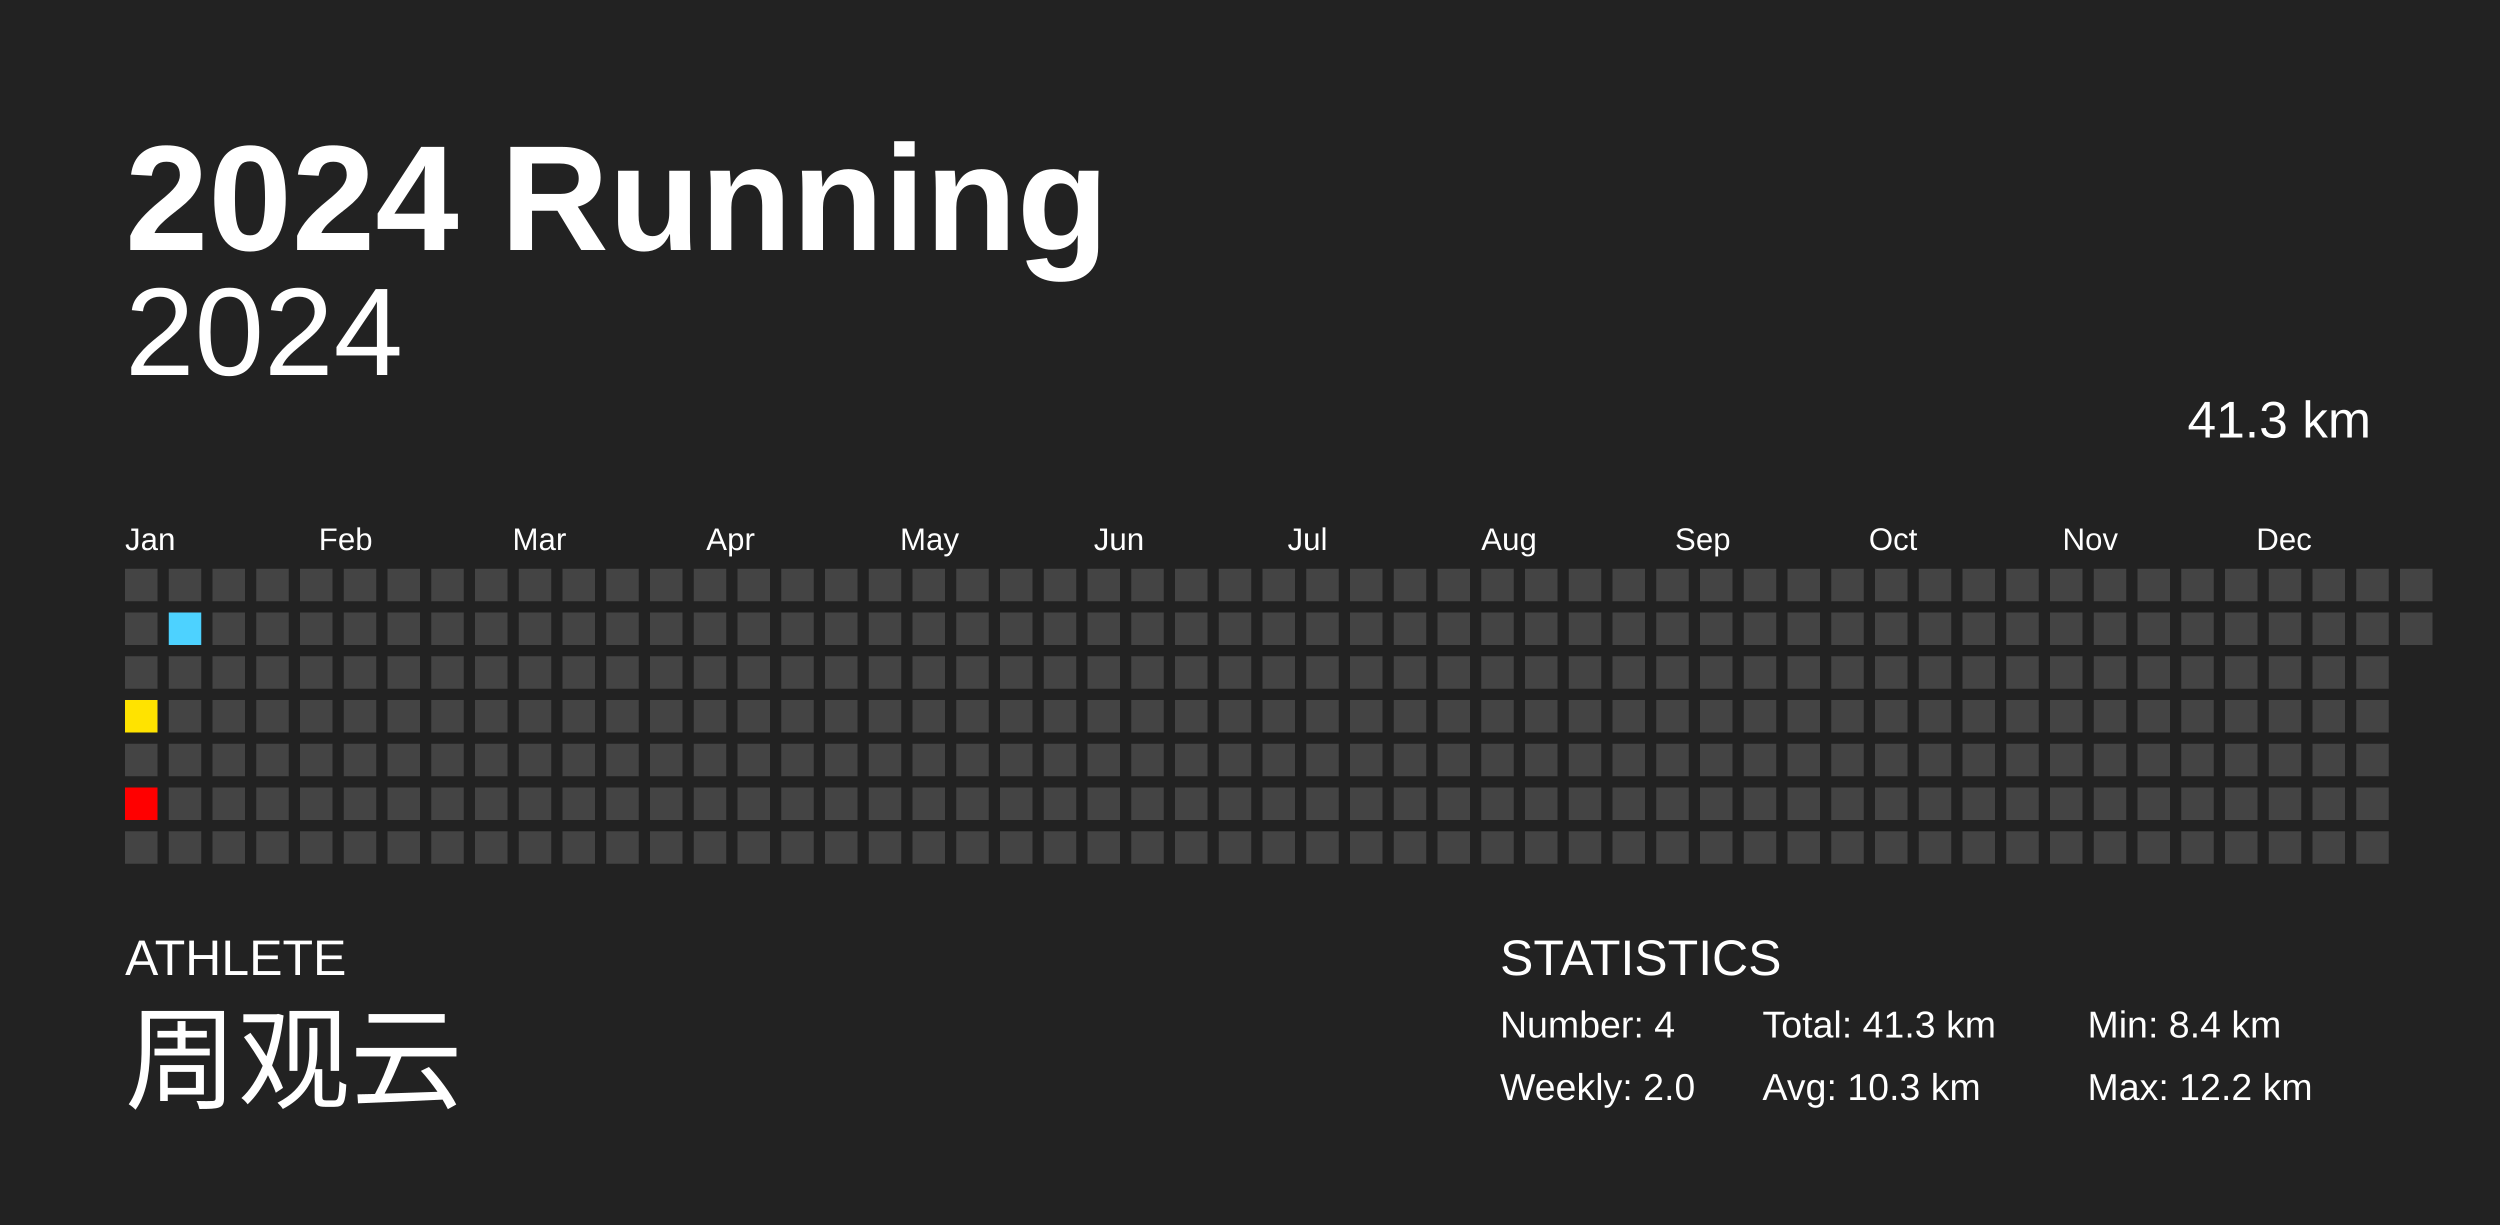
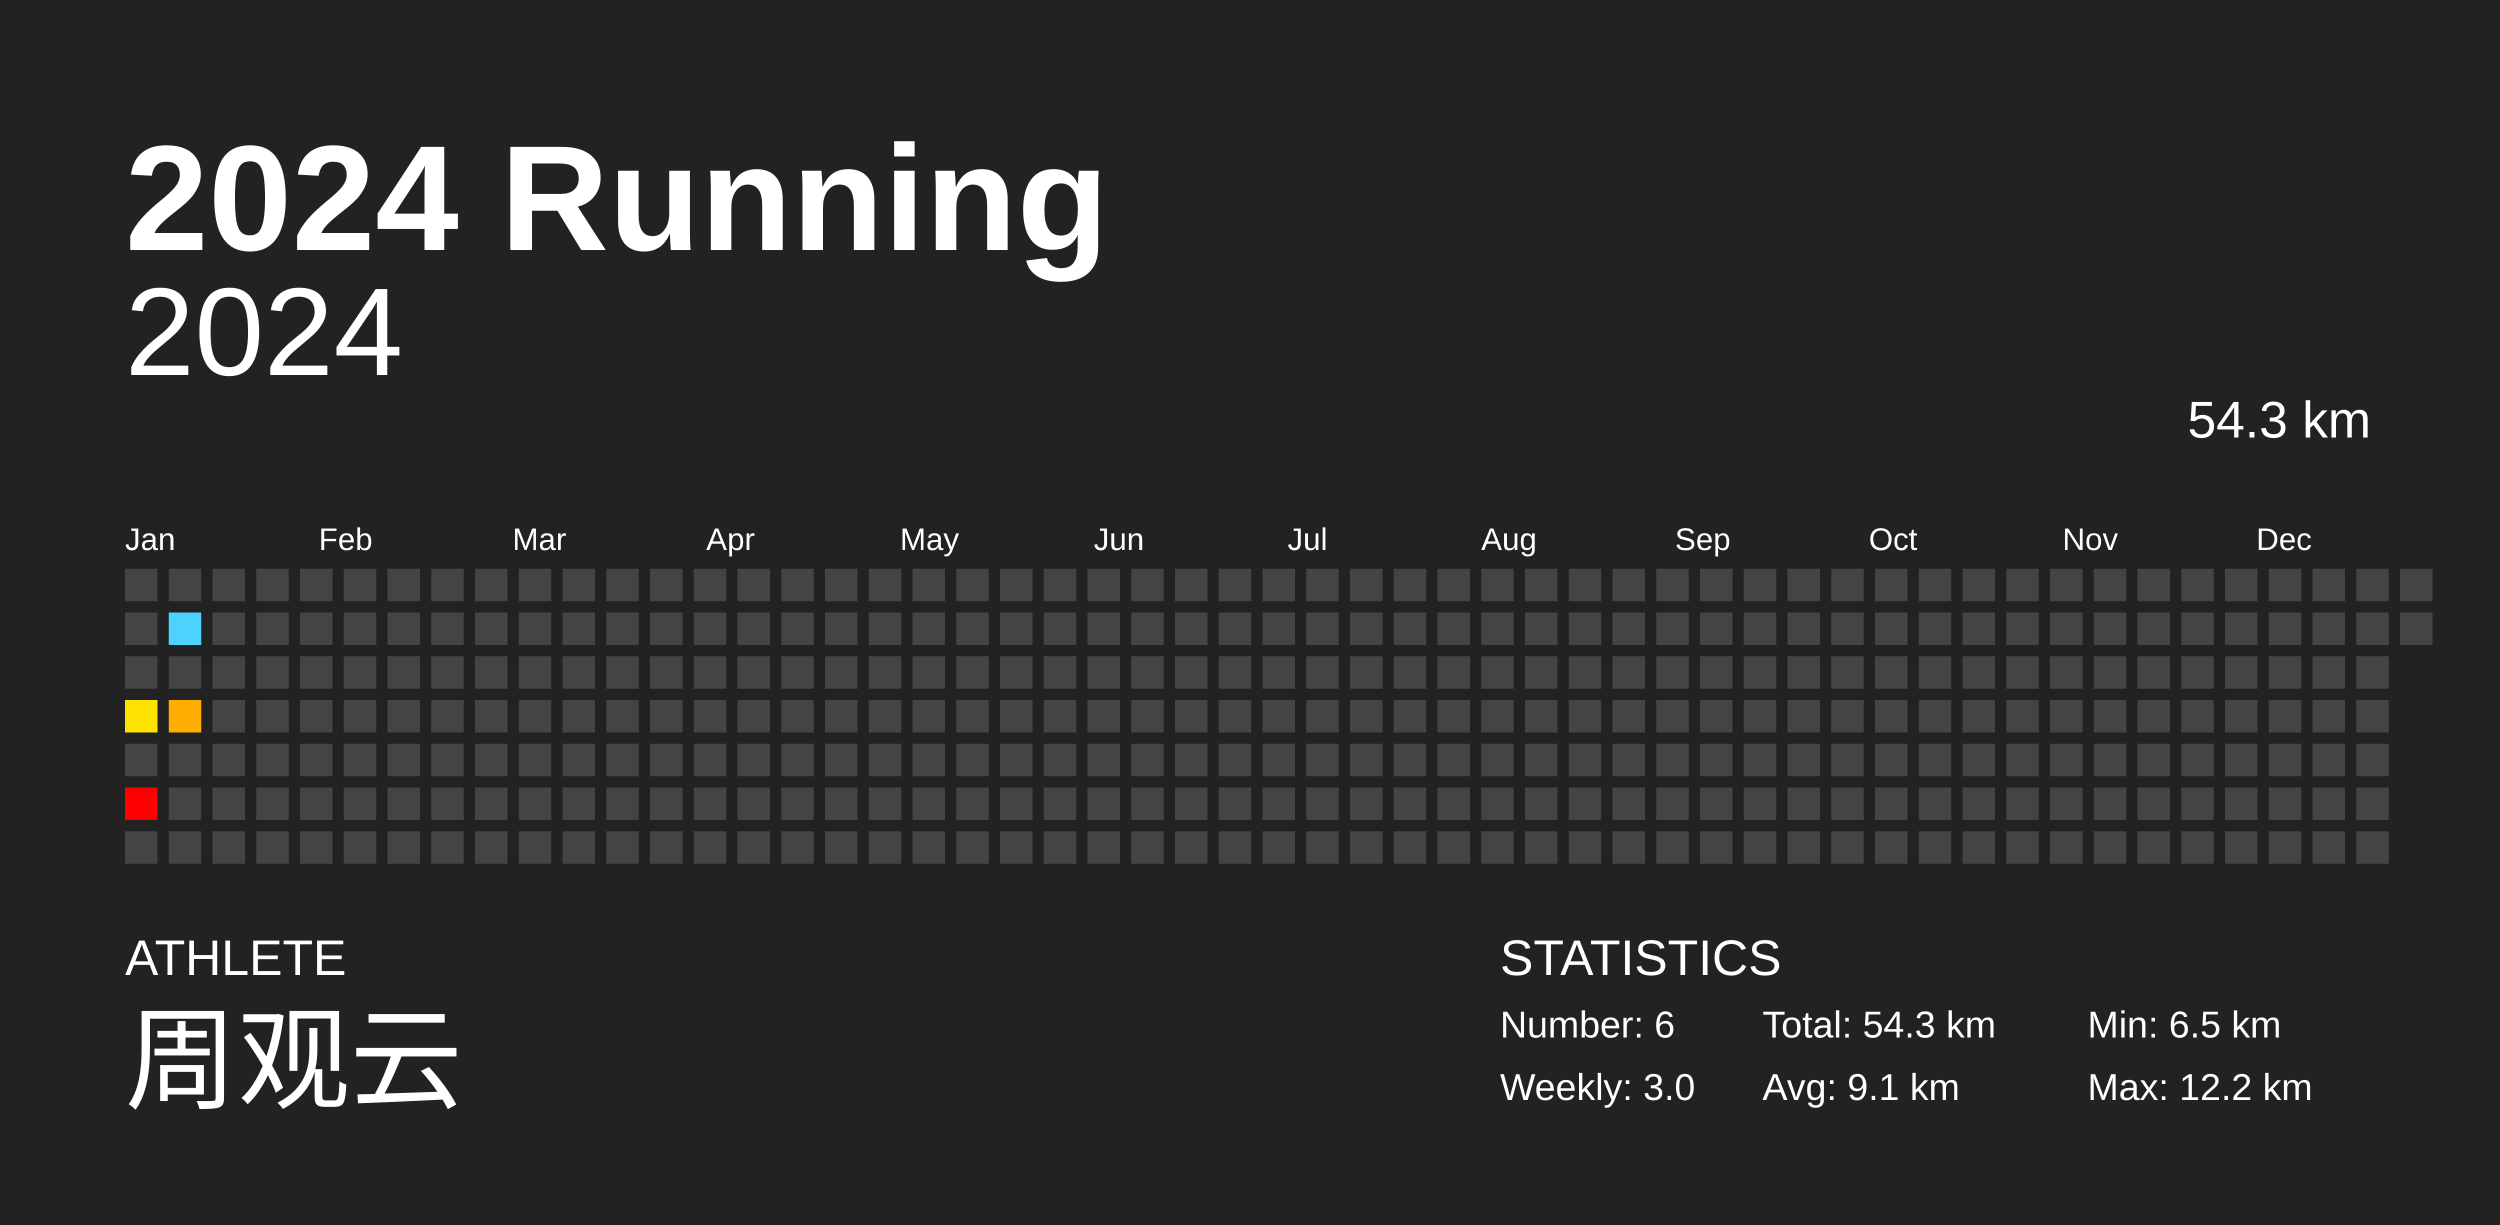
<svg xmlns="http://www.w3.org/2000/svg" baseProfile="full" height="98mm" version="1.1" viewBox="0,0,200,98" width="200mm">
  <defs />
  <rect fill="#222222" height="98" width="200" x="0" y="0" />
  <text fill="#FFFFFF" style="font-size:12px; font-family:Arial; font-weight:bold;" x="10" y="20">2024 Running</text>
  <text fill="#FFFFFF" style="font-size:4px; font-family:Arial" x="10" y="78">ATHLETE</text>
  <text fill="#FFFFFF" style="font-size:9px; font-family:Arial" x="10" y="88">周观云</text>
  <text fill="#FFFFFF" style="font-size:4px; font-family:Arial" x="120" y="78">STATISTICS</text>
-   <text fill="#FFFFFF" style="font-size:3px; font-family:Arial" x="120" y="83">Number: 4</text>
-   <text fill="#FFFFFF" style="font-size:3px; font-family:Arial" x="120" y="88">Weekly: 2.0</text>
-   <text fill="#FFFFFF" style="font-size:3px; font-family:Arial" x="141" y="83">Total: 41.3 km</text>
-   <text fill="#FFFFFF" style="font-size:3px; font-family:Arial" x="141" y="88">Avg: 10.3 km</text>
-   <text fill="#FFFFFF" style="font-size:3px; font-family:Arial" x="167" y="83">Min: 8.4 km</text>
+   <text fill="#FFFFFF" style="font-size:3px; font-family:Arial" x="120" y="83">Number: 6</text>
+   <text fill="#FFFFFF" style="font-size:3px; font-family:Arial" x="120" y="88">Weekly: 3.0</text>
+   <text fill="#FFFFFF" style="font-size:3px; font-family:Arial" x="141" y="83">Total: 54.3 km</text>
+   <text fill="#FFFFFF" style="font-size:3px; font-family:Arial" x="141" y="88">Avg: 9.1 km</text>
+   <text fill="#FFFFFF" style="font-size:3px; font-family:Arial" x="167" y="83">Min: 6.5 km</text>
  <text fill="#FFFFFF" style="font-size:3px; font-family:Arial" x="167" y="88">Max: 12.2 km</text>
  <text alignment-baseline="hanging" fill="#FFFFFF" style="font-size:10.0px; font-family:Arial;" x="10" y="30">2024</text>
-   <text alignment-baseline="hanging" fill="#FFFFFF" style="font-size:4.125px; font-family:Arial;" x="175" y="35">41.3 km</text>
+   <text alignment-baseline="hanging" fill="#FFFFFF" style="font-size:4.125px; font-family:Arial;" x="175" y="35">54.3 km</text>
  <text fill="#FFFFFF" style="font-size:2.5px; font-family:Arial" x="10.0" y="44">Jan</text>
  <text fill="#FFFFFF" style="font-size:2.5px; font-family:Arial" x="25.5" y="44">Feb</text>
  <text fill="#FFFFFF" style="font-size:2.5px; font-family:Arial" x="41.0" y="44">Mar</text>
  <text fill="#FFFFFF" style="font-size:2.5px; font-family:Arial" x="56.5" y="44">Apr</text>
  <text fill="#FFFFFF" style="font-size:2.5px; font-family:Arial" x="72.0" y="44">May</text>
  <text fill="#FFFFFF" style="font-size:2.5px; font-family:Arial" x="87.5" y="44">Jun</text>
  <text fill="#FFFFFF" style="font-size:2.5px; font-family:Arial" x="103.0" y="44">Jul</text>
  <text fill="#FFFFFF" style="font-size:2.5px; font-family:Arial" x="118.5" y="44">Aug</text>
  <text fill="#FFFFFF" style="font-size:2.5px; font-family:Arial" x="134.0" y="44">Sep</text>
  <text fill="#FFFFFF" style="font-size:2.5px; font-family:Arial" x="149.5" y="44">Oct</text>
  <text fill="#FFFFFF" style="font-size:2.5px; font-family:Arial" x="165.0" y="44">Nov</text>
  <text fill="#FFFFFF" style="font-size:2.5px; font-family:Arial" x="180.5" y="44">Dec</text>
  <rect fill="#444444" height="2.6" width="2.6" x="10.0" y="45.5" />
  <rect fill="#444444" height="2.6" width="2.6" x="10.0" y="49.0" />
  <rect fill="#444444" height="2.6" width="2.6" x="10.0" y="52.5" />
  <rect fill="#ffe300" height="2.6" width="2.6" x="10.0" y="56.0" />
  <rect fill="#444444" height="2.6" width="2.6" x="10.0" y="59.5" />
  <rect fill="red" height="2.6" width="2.6" x="10.0" y="63.0" />
  <rect fill="#444444" height="2.6" width="2.6" x="10.0" y="66.5" />
  <rect fill="#444444" height="2.6" width="2.6" x="13.5" y="45.5" />
  <rect fill="#4dd2ff" height="2.6" width="2.6" x="13.5" y="49.0" />
  <rect fill="#444444" height="2.6" width="2.6" x="13.5" y="52.5" />
-   <rect fill="#444444" height="2.6" width="2.6" x="13.5" y="56.0" />
+   <rect fill="#ffad00" height="2.6" width="2.6" x="13.5" y="56.0" />
  <rect fill="#444444" height="2.6" width="2.6" x="13.5" y="59.5" />
  <rect fill="#444444" height="2.6" width="2.6" x="13.5" y="63.0" />
  <rect fill="#444444" height="2.6" width="2.6" x="13.5" y="66.5" />
  <rect fill="#444444" height="2.6" width="2.6" x="17.0" y="45.5" />
  <rect fill="#444444" height="2.6" width="2.6" x="17.0" y="49.0" />
  <rect fill="#444444" height="2.6" width="2.6" x="17.0" y="52.5" />
  <rect fill="#444444" height="2.6" width="2.6" x="17.0" y="56.0" />
  <rect fill="#444444" height="2.6" width="2.6" x="17.0" y="59.5" />
  <rect fill="#444444" height="2.6" width="2.6" x="17.0" y="63.0" />
  <rect fill="#444444" height="2.6" width="2.6" x="17.0" y="66.5" />
  <rect fill="#444444" height="2.6" width="2.6" x="20.5" y="45.5" />
  <rect fill="#444444" height="2.6" width="2.6" x="20.5" y="49.0" />
  <rect fill="#444444" height="2.6" width="2.6" x="20.5" y="52.5" />
  <rect fill="#444444" height="2.6" width="2.6" x="20.5" y="56.0" />
  <rect fill="#444444" height="2.6" width="2.6" x="20.5" y="59.5" />
  <rect fill="#444444" height="2.6" width="2.6" x="20.5" y="63.0" />
  <rect fill="#444444" height="2.6" width="2.6" x="20.5" y="66.5" />
  <rect fill="#444444" height="2.6" width="2.6" x="24.0" y="45.5" />
  <rect fill="#444444" height="2.6" width="2.6" x="24.0" y="49.0" />
  <rect fill="#444444" height="2.6" width="2.6" x="24.0" y="52.5" />
  <rect fill="#444444" height="2.6" width="2.6" x="24.0" y="56.0" />
  <rect fill="#444444" height="2.6" width="2.6" x="24.0" y="59.5" />
  <rect fill="#444444" height="2.6" width="2.6" x="24.0" y="63.0" />
  <rect fill="#444444" height="2.6" width="2.6" x="24.0" y="66.5" />
  <rect fill="#444444" height="2.6" width="2.6" x="27.5" y="45.5" />
  <rect fill="#444444" height="2.6" width="2.6" x="27.5" y="49.0" />
  <rect fill="#444444" height="2.6" width="2.6" x="27.5" y="52.5" />
  <rect fill="#444444" height="2.6" width="2.6" x="27.5" y="56.0" />
  <rect fill="#444444" height="2.6" width="2.6" x="27.5" y="59.5" />
  <rect fill="#444444" height="2.6" width="2.6" x="27.5" y="63.0" />
  <rect fill="#444444" height="2.6" width="2.6" x="27.5" y="66.5" />
  <rect fill="#444444" height="2.6" width="2.6" x="31.0" y="45.5" />
  <rect fill="#444444" height="2.6" width="2.6" x="31.0" y="49.0" />
  <rect fill="#444444" height="2.6" width="2.6" x="31.0" y="52.5" />
  <rect fill="#444444" height="2.6" width="2.6" x="31.0" y="56.0" />
  <rect fill="#444444" height="2.6" width="2.6" x="31.0" y="59.5" />
  <rect fill="#444444" height="2.6" width="2.6" x="31.0" y="63.0" />
  <rect fill="#444444" height="2.6" width="2.6" x="31.0" y="66.5" />
  <rect fill="#444444" height="2.6" width="2.6" x="34.5" y="45.5" />
  <rect fill="#444444" height="2.6" width="2.6" x="34.5" y="49.0" />
  <rect fill="#444444" height="2.6" width="2.6" x="34.5" y="52.5" />
  <rect fill="#444444" height="2.6" width="2.6" x="34.5" y="56.0" />
  <rect fill="#444444" height="2.6" width="2.6" x="34.5" y="59.5" />
  <rect fill="#444444" height="2.6" width="2.6" x="34.5" y="63.0" />
  <rect fill="#444444" height="2.6" width="2.6" x="34.5" y="66.5" />
  <rect fill="#444444" height="2.6" width="2.6" x="38.0" y="45.5" />
  <rect fill="#444444" height="2.6" width="2.6" x="38.0" y="49.0" />
  <rect fill="#444444" height="2.6" width="2.6" x="38.0" y="52.5" />
  <rect fill="#444444" height="2.6" width="2.6" x="38.0" y="56.0" />
  <rect fill="#444444" height="2.6" width="2.6" x="38.0" y="59.5" />
  <rect fill="#444444" height="2.6" width="2.6" x="38.0" y="63.0" />
  <rect fill="#444444" height="2.6" width="2.6" x="38.0" y="66.5" />
  <rect fill="#444444" height="2.6" width="2.6" x="41.5" y="45.5" />
  <rect fill="#444444" height="2.6" width="2.6" x="41.5" y="49.0" />
  <rect fill="#444444" height="2.6" width="2.6" x="41.5" y="52.5" />
  <rect fill="#444444" height="2.6" width="2.6" x="41.5" y="56.0" />
  <rect fill="#444444" height="2.6" width="2.6" x="41.5" y="59.5" />
  <rect fill="#444444" height="2.6" width="2.6" x="41.5" y="63.0" />
  <rect fill="#444444" height="2.6" width="2.6" x="41.5" y="66.5" />
  <rect fill="#444444" height="2.6" width="2.6" x="45.0" y="45.5" />
  <rect fill="#444444" height="2.6" width="2.6" x="45.0" y="49.0" />
  <rect fill="#444444" height="2.6" width="2.6" x="45.0" y="52.5" />
  <rect fill="#444444" height="2.6" width="2.6" x="45.0" y="56.0" />
  <rect fill="#444444" height="2.6" width="2.6" x="45.0" y="59.5" />
  <rect fill="#444444" height="2.6" width="2.6" x="45.0" y="63.0" />
  <rect fill="#444444" height="2.6" width="2.6" x="45.0" y="66.5" />
  <rect fill="#444444" height="2.6" width="2.6" x="48.5" y="45.5" />
  <rect fill="#444444" height="2.6" width="2.6" x="48.5" y="49.0" />
  <rect fill="#444444" height="2.6" width="2.6" x="48.5" y="52.5" />
  <rect fill="#444444" height="2.6" width="2.6" x="48.5" y="56.0" />
  <rect fill="#444444" height="2.6" width="2.6" x="48.5" y="59.5" />
  <rect fill="#444444" height="2.6" width="2.6" x="48.5" y="63.0" />
  <rect fill="#444444" height="2.6" width="2.6" x="48.5" y="66.5" />
  <rect fill="#444444" height="2.6" width="2.6" x="52.0" y="45.5" />
  <rect fill="#444444" height="2.6" width="2.6" x="52.0" y="49.0" />
  <rect fill="#444444" height="2.6" width="2.6" x="52.0" y="52.5" />
  <rect fill="#444444" height="2.6" width="2.6" x="52.0" y="56.0" />
  <rect fill="#444444" height="2.6" width="2.6" x="52.0" y="59.5" />
  <rect fill="#444444" height="2.6" width="2.6" x="52.0" y="63.0" />
  <rect fill="#444444" height="2.6" width="2.6" x="52.0" y="66.5" />
  <rect fill="#444444" height="2.6" width="2.6" x="55.5" y="45.5" />
  <rect fill="#444444" height="2.6" width="2.6" x="55.5" y="49.0" />
  <rect fill="#444444" height="2.6" width="2.6" x="55.5" y="52.5" />
  <rect fill="#444444" height="2.6" width="2.6" x="55.5" y="56.0" />
  <rect fill="#444444" height="2.6" width="2.6" x="55.5" y="59.5" />
  <rect fill="#444444" height="2.6" width="2.6" x="55.5" y="63.0" />
  <rect fill="#444444" height="2.6" width="2.6" x="55.5" y="66.5" />
  <rect fill="#444444" height="2.6" width="2.6" x="59.0" y="45.5" />
  <rect fill="#444444" height="2.6" width="2.6" x="59.0" y="49.0" />
  <rect fill="#444444" height="2.6" width="2.6" x="59.0" y="52.5" />
  <rect fill="#444444" height="2.6" width="2.6" x="59.0" y="56.0" />
  <rect fill="#444444" height="2.6" width="2.6" x="59.0" y="59.5" />
  <rect fill="#444444" height="2.6" width="2.6" x="59.0" y="63.0" />
  <rect fill="#444444" height="2.6" width="2.6" x="59.0" y="66.5" />
  <rect fill="#444444" height="2.6" width="2.6" x="62.5" y="45.5" />
  <rect fill="#444444" height="2.6" width="2.6" x="62.5" y="49.0" />
  <rect fill="#444444" height="2.6" width="2.6" x="62.5" y="52.5" />
  <rect fill="#444444" height="2.6" width="2.6" x="62.5" y="56.0" />
  <rect fill="#444444" height="2.6" width="2.6" x="62.5" y="59.5" />
  <rect fill="#444444" height="2.6" width="2.6" x="62.5" y="63.0" />
  <rect fill="#444444" height="2.6" width="2.6" x="62.5" y="66.5" />
  <rect fill="#444444" height="2.6" width="2.6" x="66.0" y="45.5" />
  <rect fill="#444444" height="2.6" width="2.6" x="66.0" y="49.0" />
  <rect fill="#444444" height="2.6" width="2.6" x="66.0" y="52.5" />
  <rect fill="#444444" height="2.6" width="2.6" x="66.0" y="56.0" />
  <rect fill="#444444" height="2.6" width="2.6" x="66.0" y="59.5" />
  <rect fill="#444444" height="2.6" width="2.6" x="66.0" y="63.0" />
  <rect fill="#444444" height="2.6" width="2.6" x="66.0" y="66.5" />
  <rect fill="#444444" height="2.6" width="2.6" x="69.5" y="45.5" />
  <rect fill="#444444" height="2.6" width="2.6" x="69.5" y="49.0" />
  <rect fill="#444444" height="2.6" width="2.6" x="69.5" y="52.5" />
  <rect fill="#444444" height="2.6" width="2.6" x="69.5" y="56.0" />
  <rect fill="#444444" height="2.6" width="2.6" x="69.5" y="59.5" />
  <rect fill="#444444" height="2.6" width="2.6" x="69.5" y="63.0" />
  <rect fill="#444444" height="2.6" width="2.6" x="69.5" y="66.5" />
  <rect fill="#444444" height="2.6" width="2.6" x="73.0" y="45.5" />
  <rect fill="#444444" height="2.6" width="2.6" x="73.0" y="49.0" />
  <rect fill="#444444" height="2.6" width="2.6" x="73.0" y="52.5" />
  <rect fill="#444444" height="2.6" width="2.6" x="73.0" y="56.0" />
  <rect fill="#444444" height="2.6" width="2.6" x="73.0" y="59.5" />
  <rect fill="#444444" height="2.6" width="2.6" x="73.0" y="63.0" />
  <rect fill="#444444" height="2.6" width="2.6" x="73.0" y="66.5" />
  <rect fill="#444444" height="2.6" width="2.6" x="76.5" y="45.5" />
  <rect fill="#444444" height="2.6" width="2.6" x="76.5" y="49.0" />
  <rect fill="#444444" height="2.6" width="2.6" x="76.5" y="52.5" />
  <rect fill="#444444" height="2.6" width="2.6" x="76.5" y="56.0" />
  <rect fill="#444444" height="2.6" width="2.6" x="76.5" y="59.5" />
  <rect fill="#444444" height="2.6" width="2.6" x="76.5" y="63.0" />
  <rect fill="#444444" height="2.6" width="2.6" x="76.5" y="66.5" />
  <rect fill="#444444" height="2.6" width="2.6" x="80.0" y="45.5" />
  <rect fill="#444444" height="2.6" width="2.6" x="80.0" y="49.0" />
  <rect fill="#444444" height="2.6" width="2.6" x="80.0" y="52.5" />
  <rect fill="#444444" height="2.6" width="2.6" x="80.0" y="56.0" />
  <rect fill="#444444" height="2.6" width="2.6" x="80.0" y="59.5" />
  <rect fill="#444444" height="2.6" width="2.6" x="80.0" y="63.0" />
  <rect fill="#444444" height="2.6" width="2.6" x="80.0" y="66.5" />
  <rect fill="#444444" height="2.6" width="2.6" x="83.5" y="45.5" />
  <rect fill="#444444" height="2.6" width="2.6" x="83.5" y="49.0" />
  <rect fill="#444444" height="2.6" width="2.6" x="83.5" y="52.5" />
  <rect fill="#444444" height="2.6" width="2.6" x="83.5" y="56.0" />
  <rect fill="#444444" height="2.6" width="2.6" x="83.5" y="59.5" />
  <rect fill="#444444" height="2.6" width="2.6" x="83.5" y="63.0" />
  <rect fill="#444444" height="2.6" width="2.6" x="83.5" y="66.5" />
  <rect fill="#444444" height="2.6" width="2.6" x="87.0" y="45.5" />
  <rect fill="#444444" height="2.6" width="2.6" x="87.0" y="49.0" />
  <rect fill="#444444" height="2.6" width="2.6" x="87.0" y="52.5" />
  <rect fill="#444444" height="2.6" width="2.6" x="87.0" y="56.0" />
  <rect fill="#444444" height="2.6" width="2.6" x="87.0" y="59.5" />
  <rect fill="#444444" height="2.6" width="2.6" x="87.0" y="63.0" />
  <rect fill="#444444" height="2.6" width="2.6" x="87.0" y="66.5" />
  <rect fill="#444444" height="2.6" width="2.6" x="90.5" y="45.5" />
  <rect fill="#444444" height="2.6" width="2.6" x="90.5" y="49.0" />
  <rect fill="#444444" height="2.6" width="2.6" x="90.5" y="52.5" />
  <rect fill="#444444" height="2.6" width="2.6" x="90.5" y="56.0" />
  <rect fill="#444444" height="2.6" width="2.6" x="90.5" y="59.5" />
  <rect fill="#444444" height="2.6" width="2.6" x="90.5" y="63.0" />
  <rect fill="#444444" height="2.6" width="2.6" x="90.5" y="66.5" />
  <rect fill="#444444" height="2.6" width="2.6" x="94.0" y="45.5" />
  <rect fill="#444444" height="2.6" width="2.6" x="94.0" y="49.0" />
  <rect fill="#444444" height="2.6" width="2.6" x="94.0" y="52.5" />
  <rect fill="#444444" height="2.6" width="2.6" x="94.0" y="56.0" />
  <rect fill="#444444" height="2.6" width="2.6" x="94.0" y="59.5" />
  <rect fill="#444444" height="2.6" width="2.6" x="94.0" y="63.0" />
  <rect fill="#444444" height="2.6" width="2.6" x="94.0" y="66.5" />
  <rect fill="#444444" height="2.6" width="2.6" x="97.5" y="45.5" />
  <rect fill="#444444" height="2.6" width="2.6" x="97.5" y="49.0" />
  <rect fill="#444444" height="2.6" width="2.6" x="97.5" y="52.5" />
  <rect fill="#444444" height="2.6" width="2.6" x="97.5" y="56.0" />
  <rect fill="#444444" height="2.6" width="2.6" x="97.5" y="59.5" />
  <rect fill="#444444" height="2.6" width="2.6" x="97.5" y="63.0" />
  <rect fill="#444444" height="2.6" width="2.6" x="97.5" y="66.5" />
  <rect fill="#444444" height="2.6" width="2.6" x="101.0" y="45.5" />
  <rect fill="#444444" height="2.6" width="2.6" x="101.0" y="49.0" />
  <rect fill="#444444" height="2.6" width="2.6" x="101.0" y="52.5" />
  <rect fill="#444444" height="2.6" width="2.6" x="101.0" y="56.0" />
  <rect fill="#444444" height="2.6" width="2.6" x="101.0" y="59.5" />
  <rect fill="#444444" height="2.6" width="2.6" x="101.0" y="63.0" />
  <rect fill="#444444" height="2.6" width="2.6" x="101.0" y="66.5" />
  <rect fill="#444444" height="2.6" width="2.6" x="104.5" y="45.5" />
  <rect fill="#444444" height="2.6" width="2.6" x="104.5" y="49.0" />
  <rect fill="#444444" height="2.6" width="2.6" x="104.5" y="52.5" />
  <rect fill="#444444" height="2.6" width="2.6" x="104.5" y="56.0" />
  <rect fill="#444444" height="2.6" width="2.6" x="104.5" y="59.5" />
  <rect fill="#444444" height="2.6" width="2.6" x="104.5" y="63.0" />
  <rect fill="#444444" height="2.6" width="2.6" x="104.5" y="66.5" />
  <rect fill="#444444" height="2.6" width="2.6" x="108.0" y="45.5" />
  <rect fill="#444444" height="2.6" width="2.6" x="108.0" y="49.0" />
  <rect fill="#444444" height="2.6" width="2.6" x="108.0" y="52.5" />
  <rect fill="#444444" height="2.6" width="2.6" x="108.0" y="56.0" />
  <rect fill="#444444" height="2.6" width="2.6" x="108.0" y="59.5" />
  <rect fill="#444444" height="2.6" width="2.6" x="108.0" y="63.0" />
  <rect fill="#444444" height="2.6" width="2.6" x="108.0" y="66.5" />
  <rect fill="#444444" height="2.6" width="2.6" x="111.5" y="45.5" />
  <rect fill="#444444" height="2.6" width="2.6" x="111.5" y="49.0" />
  <rect fill="#444444" height="2.6" width="2.6" x="111.5" y="52.5" />
  <rect fill="#444444" height="2.6" width="2.6" x="111.5" y="56.0" />
  <rect fill="#444444" height="2.6" width="2.6" x="111.5" y="59.5" />
  <rect fill="#444444" height="2.6" width="2.6" x="111.5" y="63.0" />
  <rect fill="#444444" height="2.6" width="2.6" x="111.5" y="66.5" />
  <rect fill="#444444" height="2.6" width="2.6" x="115.0" y="45.5" />
  <rect fill="#444444" height="2.6" width="2.6" x="115.0" y="49.0" />
  <rect fill="#444444" height="2.6" width="2.6" x="115.0" y="52.5" />
  <rect fill="#444444" height="2.6" width="2.6" x="115.0" y="56.0" />
  <rect fill="#444444" height="2.6" width="2.6" x="115.0" y="59.5" />
  <rect fill="#444444" height="2.6" width="2.6" x="115.0" y="63.0" />
  <rect fill="#444444" height="2.6" width="2.6" x="115.0" y="66.5" />
  <rect fill="#444444" height="2.6" width="2.6" x="118.5" y="45.5" />
  <rect fill="#444444" height="2.6" width="2.6" x="118.5" y="49.0" />
  <rect fill="#444444" height="2.6" width="2.6" x="118.5" y="52.5" />
  <rect fill="#444444" height="2.6" width="2.6" x="118.5" y="56.0" />
  <rect fill="#444444" height="2.6" width="2.6" x="118.5" y="59.5" />
  <rect fill="#444444" height="2.6" width="2.6" x="118.5" y="63.0" />
  <rect fill="#444444" height="2.6" width="2.6" x="118.5" y="66.5" />
  <rect fill="#444444" height="2.6" width="2.6" x="122.0" y="45.5" />
  <rect fill="#444444" height="2.6" width="2.6" x="122.0" y="49.0" />
  <rect fill="#444444" height="2.6" width="2.6" x="122.0" y="52.5" />
  <rect fill="#444444" height="2.6" width="2.6" x="122.0" y="56.0" />
  <rect fill="#444444" height="2.6" width="2.6" x="122.0" y="59.5" />
  <rect fill="#444444" height="2.6" width="2.6" x="122.0" y="63.0" />
  <rect fill="#444444" height="2.6" width="2.6" x="122.0" y="66.5" />
  <rect fill="#444444" height="2.6" width="2.6" x="125.5" y="45.5" />
  <rect fill="#444444" height="2.6" width="2.6" x="125.5" y="49.0" />
  <rect fill="#444444" height="2.6" width="2.6" x="125.5" y="52.5" />
  <rect fill="#444444" height="2.6" width="2.6" x="125.5" y="56.0" />
  <rect fill="#444444" height="2.6" width="2.6" x="125.5" y="59.5" />
  <rect fill="#444444" height="2.6" width="2.6" x="125.5" y="63.0" />
  <rect fill="#444444" height="2.6" width="2.6" x="125.5" y="66.5" />
  <rect fill="#444444" height="2.6" width="2.6" x="129.0" y="45.5" />
  <rect fill="#444444" height="2.6" width="2.6" x="129.0" y="49.0" />
  <rect fill="#444444" height="2.6" width="2.6" x="129.0" y="52.5" />
  <rect fill="#444444" height="2.6" width="2.6" x="129.0" y="56.0" />
  <rect fill="#444444" height="2.6" width="2.6" x="129.0" y="59.5" />
  <rect fill="#444444" height="2.6" width="2.6" x="129.0" y="63.0" />
  <rect fill="#444444" height="2.6" width="2.6" x="129.0" y="66.5" />
  <rect fill="#444444" height="2.6" width="2.6" x="132.5" y="45.5" />
  <rect fill="#444444" height="2.6" width="2.6" x="132.5" y="49.0" />
  <rect fill="#444444" height="2.6" width="2.6" x="132.5" y="52.5" />
  <rect fill="#444444" height="2.6" width="2.6" x="132.5" y="56.0" />
  <rect fill="#444444" height="2.6" width="2.6" x="132.5" y="59.5" />
  <rect fill="#444444" height="2.6" width="2.6" x="132.5" y="63.0" />
  <rect fill="#444444" height="2.6" width="2.6" x="132.5" y="66.5" />
  <rect fill="#444444" height="2.6" width="2.6" x="136.0" y="45.5" />
  <rect fill="#444444" height="2.6" width="2.6" x="136.0" y="49.0" />
  <rect fill="#444444" height="2.6" width="2.6" x="136.0" y="52.5" />
  <rect fill="#444444" height="2.6" width="2.6" x="136.0" y="56.0" />
  <rect fill="#444444" height="2.6" width="2.6" x="136.0" y="59.5" />
  <rect fill="#444444" height="2.6" width="2.6" x="136.0" y="63.0" />
  <rect fill="#444444" height="2.6" width="2.6" x="136.0" y="66.5" />
  <rect fill="#444444" height="2.6" width="2.6" x="139.5" y="45.5" />
  <rect fill="#444444" height="2.6" width="2.6" x="139.5" y="49.0" />
  <rect fill="#444444" height="2.6" width="2.6" x="139.5" y="52.5" />
  <rect fill="#444444" height="2.6" width="2.6" x="139.5" y="56.0" />
  <rect fill="#444444" height="2.6" width="2.6" x="139.5" y="59.5" />
  <rect fill="#444444" height="2.6" width="2.6" x="139.5" y="63.0" />
  <rect fill="#444444" height="2.6" width="2.6" x="139.5" y="66.5" />
  <rect fill="#444444" height="2.6" width="2.6" x="143.0" y="45.5" />
  <rect fill="#444444" height="2.6" width="2.6" x="143.0" y="49.0" />
  <rect fill="#444444" height="2.6" width="2.6" x="143.0" y="52.5" />
  <rect fill="#444444" height="2.6" width="2.6" x="143.0" y="56.0" />
  <rect fill="#444444" height="2.6" width="2.6" x="143.0" y="59.5" />
  <rect fill="#444444" height="2.6" width="2.6" x="143.0" y="63.0" />
  <rect fill="#444444" height="2.6" width="2.6" x="143.0" y="66.5" />
  <rect fill="#444444" height="2.6" width="2.6" x="146.5" y="45.5" />
  <rect fill="#444444" height="2.6" width="2.6" x="146.5" y="49.0" />
  <rect fill="#444444" height="2.6" width="2.6" x="146.5" y="52.5" />
  <rect fill="#444444" height="2.6" width="2.6" x="146.5" y="56.0" />
  <rect fill="#444444" height="2.6" width="2.6" x="146.5" y="59.5" />
  <rect fill="#444444" height="2.6" width="2.6" x="146.5" y="63.0" />
  <rect fill="#444444" height="2.6" width="2.6" x="146.5" y="66.5" />
  <rect fill="#444444" height="2.6" width="2.6" x="150.0" y="45.5" />
  <rect fill="#444444" height="2.6" width="2.6" x="150.0" y="49.0" />
  <rect fill="#444444" height="2.6" width="2.6" x="150.0" y="52.5" />
  <rect fill="#444444" height="2.6" width="2.6" x="150.0" y="56.0" />
  <rect fill="#444444" height="2.6" width="2.6" x="150.0" y="59.5" />
  <rect fill="#444444" height="2.6" width="2.6" x="150.0" y="63.0" />
  <rect fill="#444444" height="2.6" width="2.6" x="150.0" y="66.5" />
  <rect fill="#444444" height="2.6" width="2.6" x="153.5" y="45.5" />
  <rect fill="#444444" height="2.6" width="2.6" x="153.5" y="49.0" />
  <rect fill="#444444" height="2.6" width="2.6" x="153.5" y="52.5" />
  <rect fill="#444444" height="2.6" width="2.6" x="153.5" y="56.0" />
  <rect fill="#444444" height="2.6" width="2.6" x="153.5" y="59.5" />
  <rect fill="#444444" height="2.6" width="2.6" x="153.5" y="63.0" />
  <rect fill="#444444" height="2.6" width="2.6" x="153.5" y="66.5" />
  <rect fill="#444444" height="2.6" width="2.6" x="157.0" y="45.5" />
  <rect fill="#444444" height="2.6" width="2.6" x="157.0" y="49.0" />
  <rect fill="#444444" height="2.6" width="2.6" x="157.0" y="52.5" />
  <rect fill="#444444" height="2.6" width="2.6" x="157.0" y="56.0" />
  <rect fill="#444444" height="2.6" width="2.6" x="157.0" y="59.5" />
  <rect fill="#444444" height="2.6" width="2.6" x="157.0" y="63.0" />
  <rect fill="#444444" height="2.6" width="2.6" x="157.0" y="66.5" />
  <rect fill="#444444" height="2.6" width="2.6" x="160.5" y="45.5" />
  <rect fill="#444444" height="2.6" width="2.6" x="160.5" y="49.0" />
  <rect fill="#444444" height="2.6" width="2.6" x="160.5" y="52.5" />
  <rect fill="#444444" height="2.6" width="2.6" x="160.5" y="56.0" />
  <rect fill="#444444" height="2.6" width="2.6" x="160.5" y="59.5" />
  <rect fill="#444444" height="2.6" width="2.6" x="160.5" y="63.0" />
  <rect fill="#444444" height="2.6" width="2.6" x="160.5" y="66.5" />
  <rect fill="#444444" height="2.6" width="2.6" x="164.0" y="45.5" />
  <rect fill="#444444" height="2.6" width="2.6" x="164.0" y="49.0" />
  <rect fill="#444444" height="2.6" width="2.6" x="164.0" y="52.5" />
  <rect fill="#444444" height="2.6" width="2.6" x="164.0" y="56.0" />
  <rect fill="#444444" height="2.6" width="2.6" x="164.0" y="59.5" />
  <rect fill="#444444" height="2.6" width="2.6" x="164.0" y="63.0" />
  <rect fill="#444444" height="2.6" width="2.6" x="164.0" y="66.5" />
  <rect fill="#444444" height="2.6" width="2.6" x="167.5" y="45.5" />
  <rect fill="#444444" height="2.6" width="2.6" x="167.5" y="49.0" />
  <rect fill="#444444" height="2.6" width="2.6" x="167.5" y="52.5" />
  <rect fill="#444444" height="2.6" width="2.6" x="167.5" y="56.0" />
  <rect fill="#444444" height="2.6" width="2.6" x="167.5" y="59.5" />
  <rect fill="#444444" height="2.6" width="2.6" x="167.5" y="63.0" />
  <rect fill="#444444" height="2.6" width="2.6" x="167.5" y="66.5" />
  <rect fill="#444444" height="2.6" width="2.6" x="171.0" y="45.5" />
  <rect fill="#444444" height="2.6" width="2.6" x="171.0" y="49.0" />
  <rect fill="#444444" height="2.6" width="2.6" x="171.0" y="52.5" />
  <rect fill="#444444" height="2.6" width="2.6" x="171.0" y="56.0" />
  <rect fill="#444444" height="2.6" width="2.6" x="171.0" y="59.5" />
  <rect fill="#444444" height="2.6" width="2.6" x="171.0" y="63.0" />
  <rect fill="#444444" height="2.6" width="2.6" x="171.0" y="66.5" />
  <rect fill="#444444" height="2.6" width="2.6" x="174.5" y="45.5" />
  <rect fill="#444444" height="2.6" width="2.6" x="174.5" y="49.0" />
  <rect fill="#444444" height="2.6" width="2.6" x="174.5" y="52.5" />
  <rect fill="#444444" height="2.6" width="2.6" x="174.5" y="56.0" />
  <rect fill="#444444" height="2.6" width="2.6" x="174.5" y="59.5" />
  <rect fill="#444444" height="2.6" width="2.6" x="174.5" y="63.0" />
  <rect fill="#444444" height="2.6" width="2.6" x="174.5" y="66.5" />
  <rect fill="#444444" height="2.6" width="2.6" x="178.0" y="45.5" />
  <rect fill="#444444" height="2.6" width="2.6" x="178.0" y="49.0" />
  <rect fill="#444444" height="2.6" width="2.6" x="178.0" y="52.5" />
  <rect fill="#444444" height="2.6" width="2.6" x="178.0" y="56.0" />
  <rect fill="#444444" height="2.6" width="2.6" x="178.0" y="59.5" />
  <rect fill="#444444" height="2.6" width="2.6" x="178.0" y="63.0" />
  <rect fill="#444444" height="2.6" width="2.6" x="178.0" y="66.5" />
  <rect fill="#444444" height="2.6" width="2.6" x="181.5" y="45.5" />
  <rect fill="#444444" height="2.6" width="2.6" x="181.5" y="49.0" />
  <rect fill="#444444" height="2.6" width="2.6" x="181.5" y="52.5" />
  <rect fill="#444444" height="2.6" width="2.6" x="181.5" y="56.0" />
  <rect fill="#444444" height="2.6" width="2.6" x="181.5" y="59.5" />
  <rect fill="#444444" height="2.6" width="2.6" x="181.5" y="63.0" />
  <rect fill="#444444" height="2.6" width="2.6" x="181.5" y="66.5" />
  <rect fill="#444444" height="2.6" width="2.6" x="185.0" y="45.5" />
  <rect fill="#444444" height="2.6" width="2.6" x="185.0" y="49.0" />
  <rect fill="#444444" height="2.6" width="2.6" x="185.0" y="52.5" />
  <rect fill="#444444" height="2.6" width="2.6" x="185.0" y="56.0" />
  <rect fill="#444444" height="2.6" width="2.6" x="185.0" y="59.5" />
  <rect fill="#444444" height="2.6" width="2.6" x="185.0" y="63.0" />
  <rect fill="#444444" height="2.6" width="2.6" x="185.0" y="66.5" />
  <rect fill="#444444" height="2.6" width="2.6" x="188.5" y="45.5" />
  <rect fill="#444444" height="2.6" width="2.6" x="188.5" y="49.0" />
  <rect fill="#444444" height="2.6" width="2.6" x="188.5" y="52.5" />
  <rect fill="#444444" height="2.6" width="2.6" x="188.5" y="56.0" />
  <rect fill="#444444" height="2.6" width="2.6" x="188.5" y="59.5" />
  <rect fill="#444444" height="2.6" width="2.6" x="188.5" y="63.0" />
  <rect fill="#444444" height="2.6" width="2.6" x="188.5" y="66.5" />
  <rect fill="#444444" height="2.6" width="2.6" x="192.0" y="45.5" />
  <rect fill="#444444" height="2.6" width="2.6" x="192.0" y="49.0" />
</svg>
